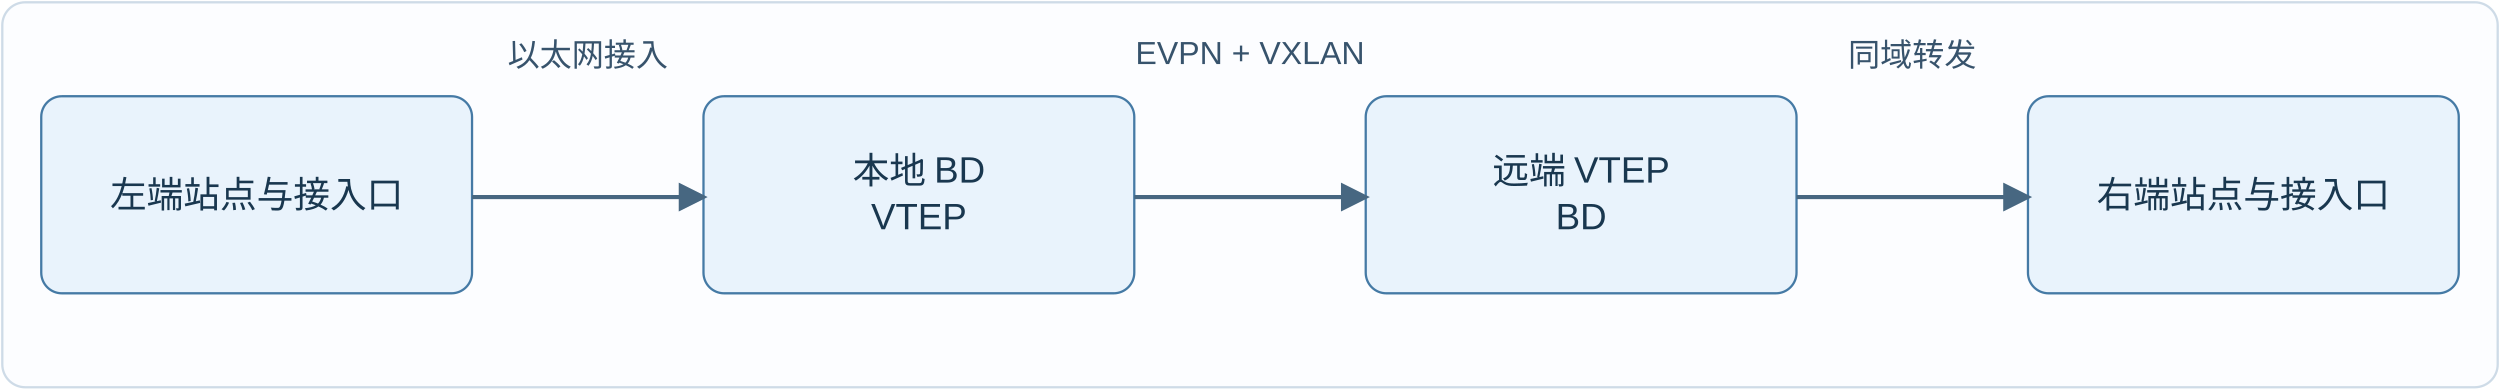
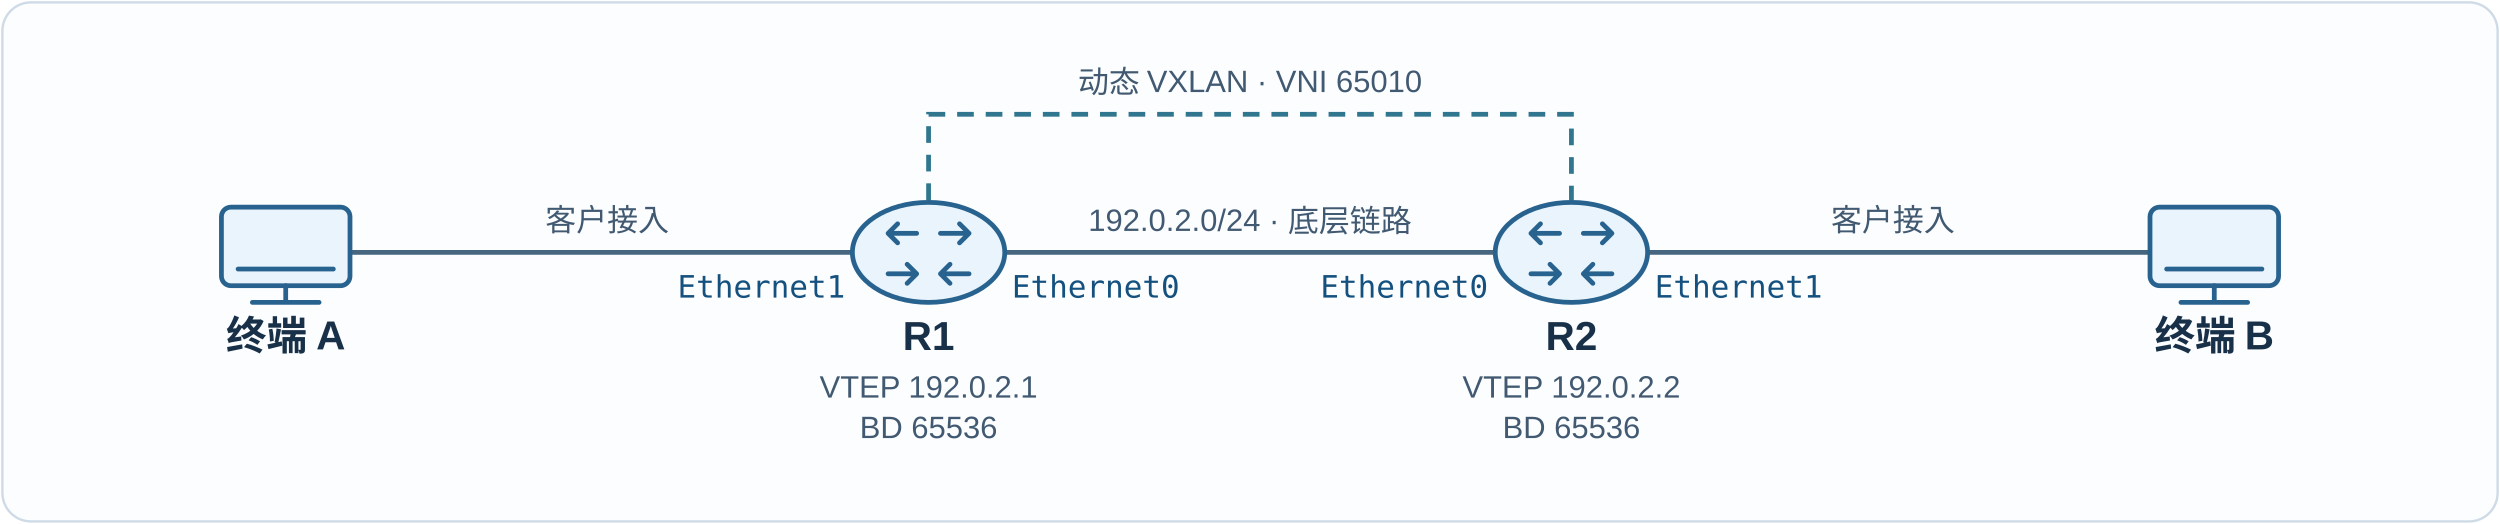
- <svg xmlns="http://www.w3.org/2000/svg" viewBox="0 0 1091 170" role="img" aria-labelledby="label">
-   <defs>
-     <marker id="arrow" markerWidth="7" markerHeight="7" refX="6" refY="3.5" orient="auto">
-       <path d="M 0 0 L 7 3.5 L 0 7 Z" fill="#476781" />
-     </marker>
-   </defs>
-   <rect x="1" y="1" width="1089" height="168" rx="10" fill="#fcfdff" stroke="#cedbe7" />
-   <g font-family="Arial, Microsoft YaHei, PingFang SC, sans-serif" text-anchor="middle" dominant-baseline="middle">
-     <rect x="18" y="42" width="188" height="86" rx="9" fill="#e9f3fc" stroke="#457aa5" />
-     <text x="112" y="85" font-size="16" fill="#19374f">左端站点与接入口</text>
-     <rect x="307" y="42" width="188" height="86" rx="9" fill="#e9f3fc" stroke="#457aa5" />
-     <text x="401" y="74.5" font-size="16" fill="#19374f">本地 BD</text>
-     <text x="401" y="95.5" font-size="16" fill="#19374f">VTEP</text>
-     <rect x="596" y="42" width="188" height="86" rx="9" fill="#e9f3fc" stroke="#457aa5" />
-     <text x="690" y="74.5" font-size="16" fill="#19374f">远端 VTEP</text>
-     <text x="690" y="95.5" font-size="16" fill="#19374f">BD</text>
-     <rect x="885" y="42" width="188" height="86" rx="9" fill="#e9f3fc" stroke="#457aa5" />
-     <text x="979" y="85" font-size="16" fill="#19374f">右端站点与接入口</text>
-     <path d="M 206 86 L 307 86" stroke="#476781" stroke-width="1.8" marker-end="url(#arrow)" fill="none" />
-     <text x="256.5" y="24" font-size="14" fill="#37536c">以太网接入</text>
-     <path d="M 495 86 L 596 86" stroke="#476781" stroke-width="1.8" marker-end="url(#arrow)" fill="none" />
-     <text x="545.5" y="24" font-size="14" fill="#37536c">EVPN + VXLAN</text>
-     <path d="M 784 86 L 885 86" stroke="#476781" stroke-width="1.8" marker-end="url(#arrow)" fill="none" />
-     <text x="834.5" y="24" font-size="14" fill="#37536c">同域转发</text>
+ <svg xmlns="http://www.w3.org/2000/svg" viewBox="0 0 1050 220" role="img" aria-labelledby="label">
+   <style>text{font:14px Arial,'Microsoft YaHei','PingFang SC',sans-serif;fill:#183148}.name{font-size:17px;font-weight:700}.port{font:13px Consolas,monospace;fill:#15517f}.note{font-size:13px;fill:#415971}.device{fill:#e9f4fd;stroke:#28628e;stroke-width:2}.symbol{fill:none;stroke:#28628e;stroke-width:2;stroke-linecap:round;stroke-linejoin:round}.wire{fill:none;stroke:#476781;stroke-width:2}.logical{stroke:#30768f;stroke-dasharray:7 5}</style>
+   <rect x="1" y="1" width="1048" height="218" rx="12" fill="#fcfdff" stroke="#cedbe7" />
+   <path class="wire" d="M147 106 L363 106" />
+   <text x="255" y="97" text-anchor="middle" class="note">客户接入</text>
+   <text x="355" y="125" text-anchor="end" class="port">Ethernet1</text>
+   <path class="wire" d="M417 106 L633 106" />
+   <text x="525" y="97" text-anchor="middle" class="note">192.0.2.0/24 · 底层链路</text>
+   <text x="425" y="125" text-anchor="start" class="port">Ethernet0</text>
+   <text x="625" y="125" text-anchor="end" class="port">Ethernet0</text>
+   <path class="wire" d="M687 106 L903 106" />
+   <text x="795" y="97" text-anchor="middle" class="note">客户接入</text>
+   <text x="695" y="125" text-anchor="start" class="port">Ethernet1</text>
+   <path class="wire logical" d="M390 84 V48 H660 V84" />
+   <text x="525" y="39" text-anchor="middle" class="note">动态 VXLAN · VNI 65010</text>
+   <g transform="translate(120 106)">
+     <rect class="device" x="-27" y="-19" width="54" height="33" rx="4" />
+     <path class="symbol" d="M0 14v7m-14 0h28M-20 7h40" />
  </g>
+   <text x="120" y="147" text-anchor="middle" class="name">终端 A</text>
+   <text x="120" y="167" text-anchor="middle" class="note" />
+   <g transform="translate(390 106)">
+     <ellipse class="device" cx="0" cy="0" rx="32" ry="21" />
+     <path class="symbol" d="M-17 -8h12m-12 0 4-4m-4 4 4 4M17 -8H5m12 0-4-4m4 4-4 4M-5 9h-12m12 0-4-4m4 4-4 4M5 9h12m-12 0 4-4m-4 4 4 4" />
+   </g>
+   <text x="390" y="147" text-anchor="middle" class="name">R1</text>
+   <text x="390" y="167" text-anchor="middle" class="note">VTEP 192.0.2.1</text>
+   <text x="390" y="184" text-anchor="middle" class="note">BD 65536</text>
+   <g transform="translate(660 106)">
+     <ellipse class="device" cx="0" cy="0" rx="32" ry="21" />
+     <path class="symbol" d="M-17 -8h12m-12 0 4-4m-4 4 4 4M17 -8H5m12 0-4-4m4 4-4 4M-5 9h-12m12 0-4-4m4 4-4 4M5 9h12m-12 0 4-4m-4 4 4 4" />
+   </g>
+   <text x="660" y="147" text-anchor="middle" class="name">R2</text>
+   <text x="660" y="167" text-anchor="middle" class="note">VTEP 192.0.2.2</text>
+   <text x="660" y="184" text-anchor="middle" class="note">BD 65536</text>
+   <g transform="translate(930 106)">
+     <rect class="device" x="-27" y="-19" width="54" height="33" rx="4" />
+     <path class="symbol" d="M0 14v7m-14 0h28M-20 7h40" />
+   </g>
+   <text x="930" y="147" text-anchor="middle" class="name">终端 B</text>
+   <text x="930" y="167" text-anchor="middle" class="note" />
</svg>
